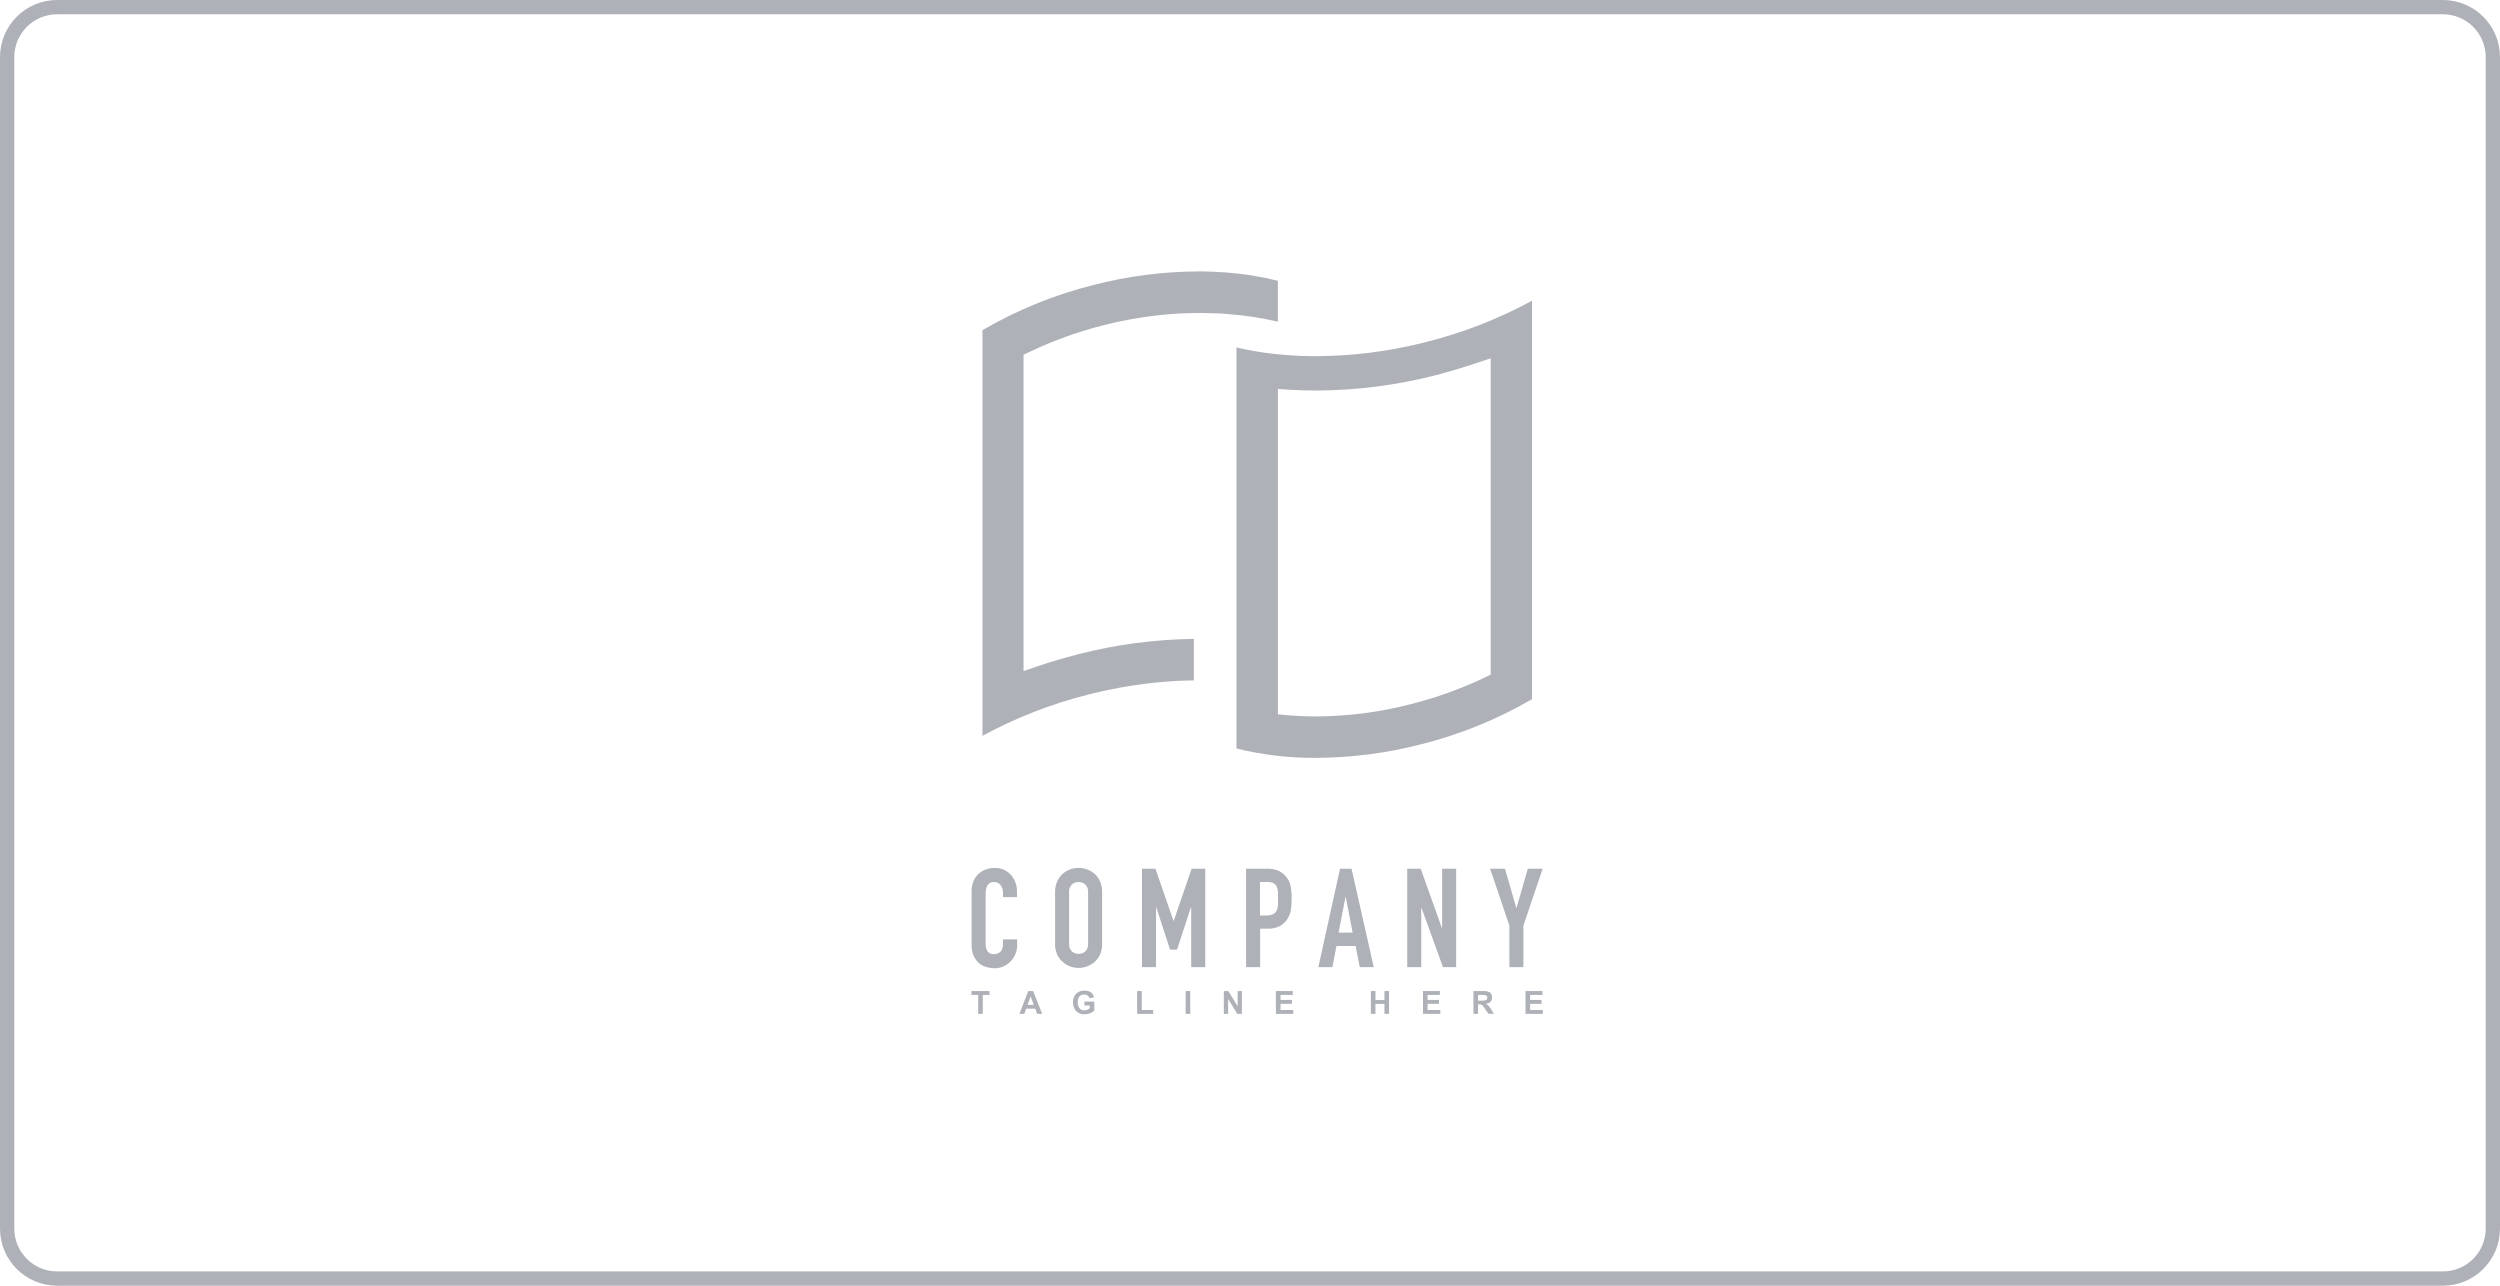
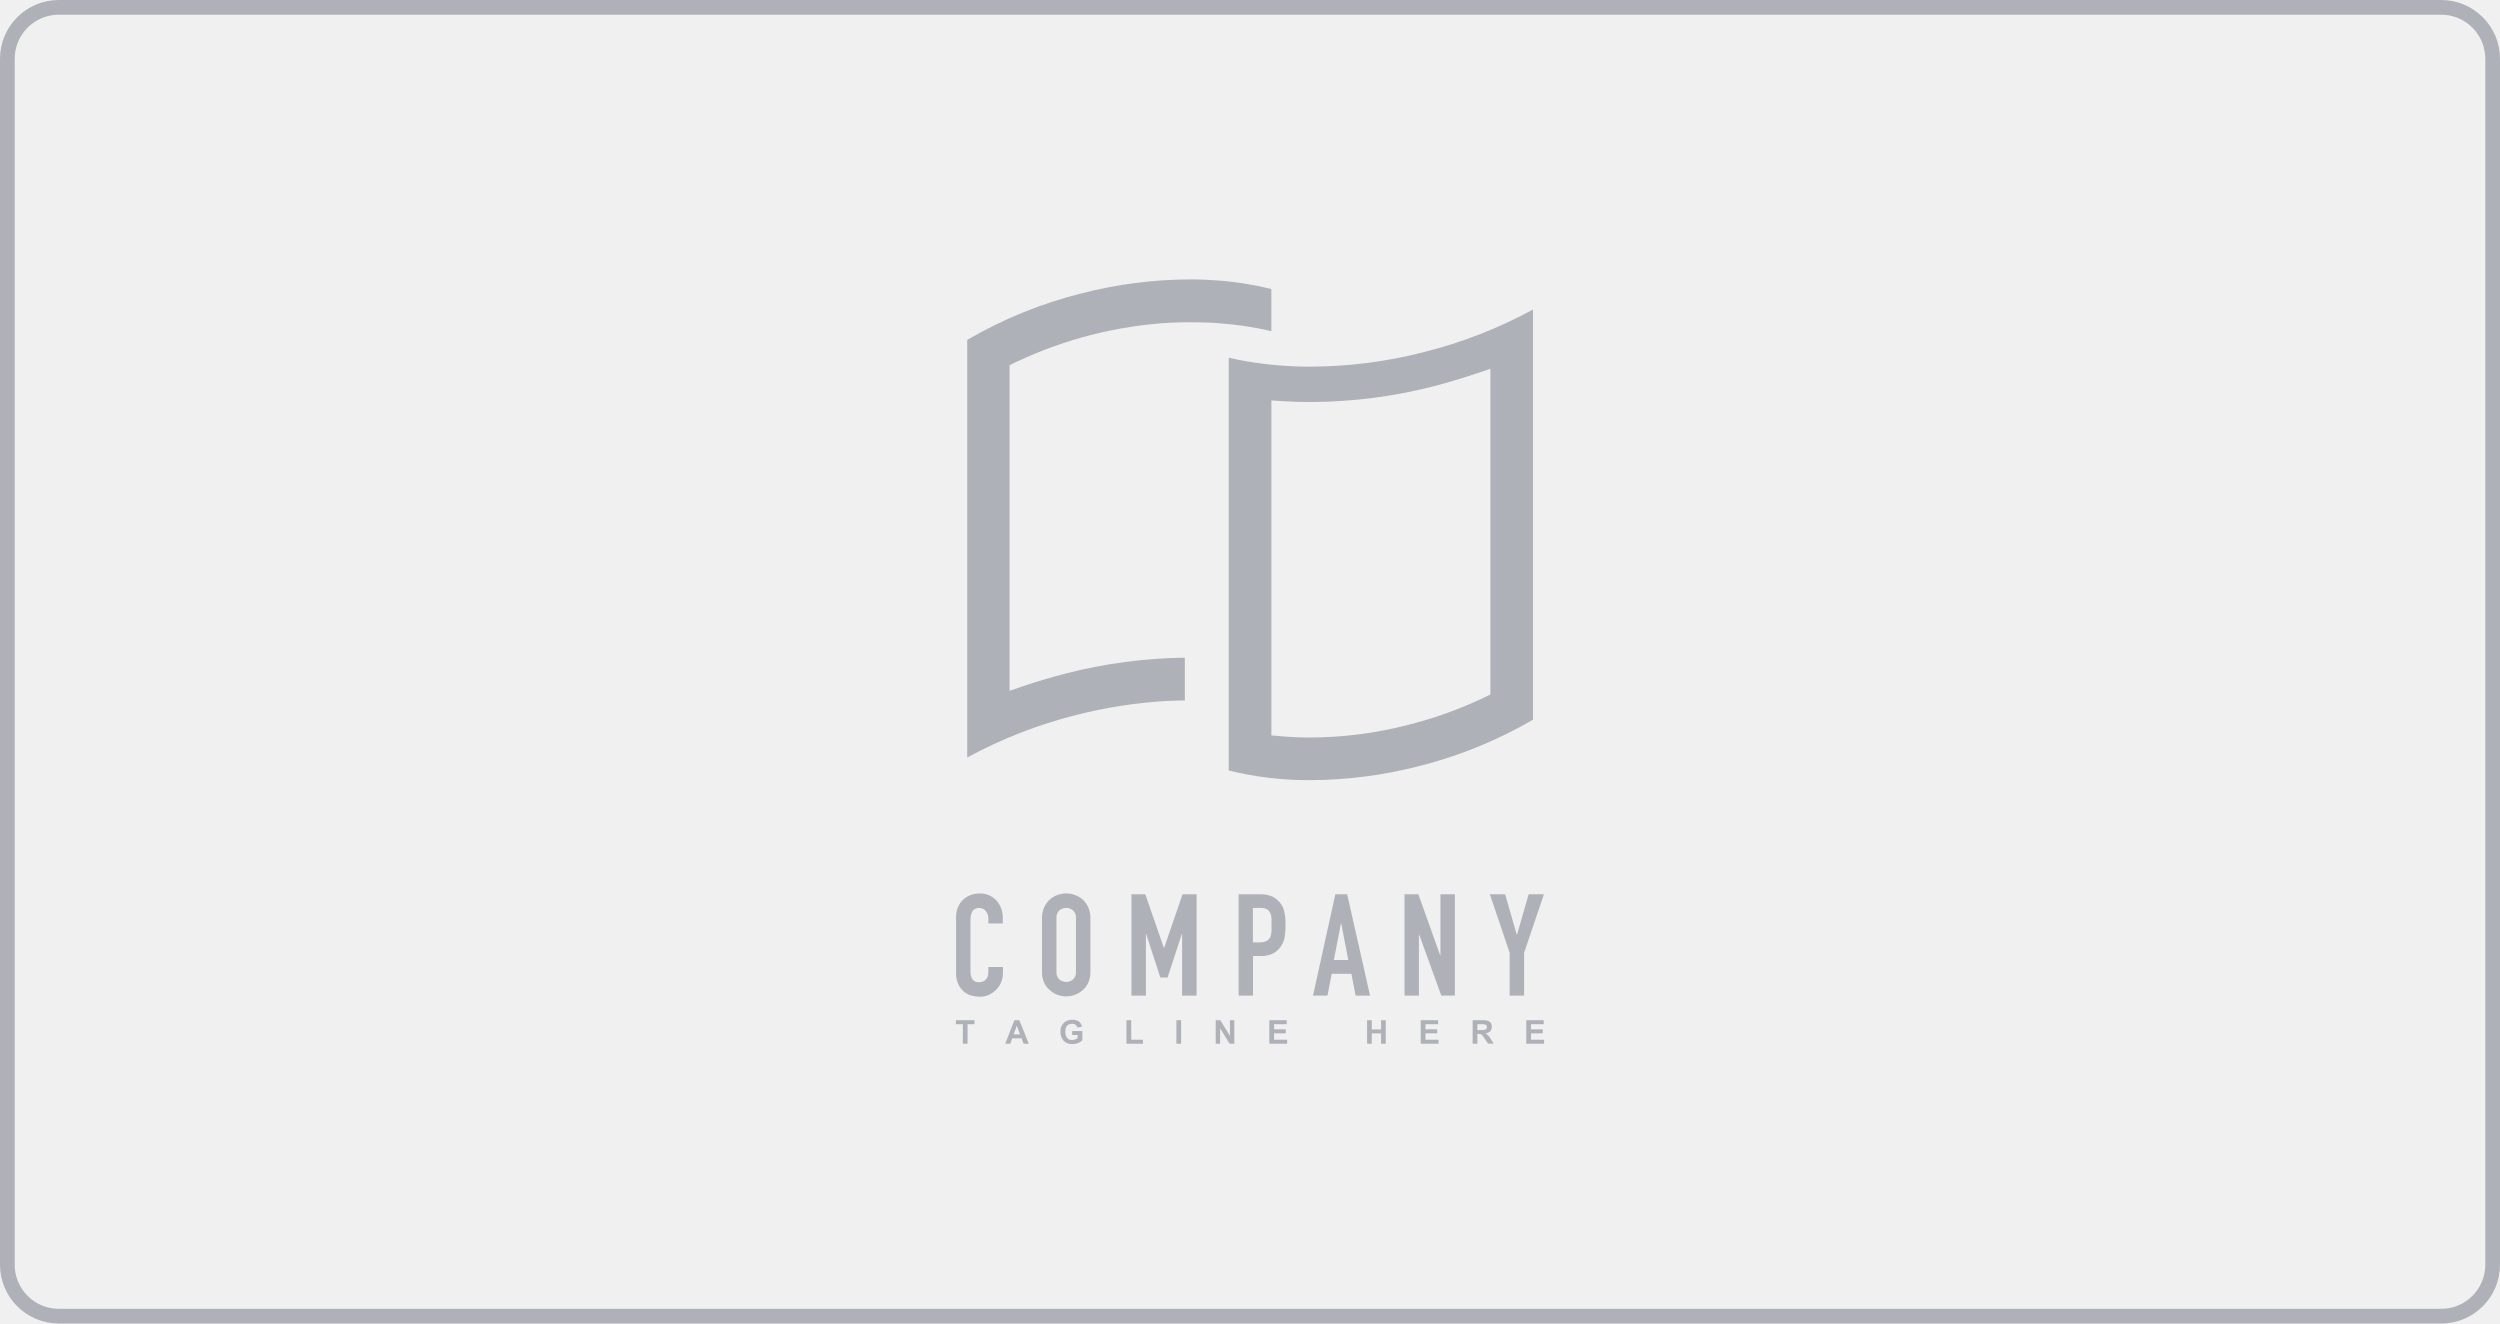
- <svg xmlns="http://www.w3.org/2000/svg" width="175" height="90" viewBox="0 0 175 90" fill="none">
-   <rect width="175" height="90" fill="#E5E5E5" />
-   <g clip-path="url(#clip0)">
-     <rect x="-405" y="-2487" width="1600" height="2924" fill="white" />
-     <rect x="0.5" y="0.5" width="174" height="89" rx="3.5" stroke="#AFB1B8" />
-     <path d="M84.977 21.934H85.114C85.367 21.934 85.64 21.96 85.91 21.983C87.103 22.067 88.287 22.245 89.452 22.517V19.654C88.253 19.353 87.03 19.158 85.796 19.071C85.329 19.036 84.83 19.013 84.319 19H83.892C81.417 19.009 78.953 19.327 76.555 19.946C73.825 20.627 71.205 21.693 68.772 23.112V51.509C71.114 50.236 73.607 49.264 76.191 48.617C78.231 48.097 80.317 47.776 82.419 47.661H82.503C82.855 47.643 83.206 47.633 83.568 47.631V44.722C80.837 44.757 78.119 45.118 75.473 45.797C74.494 46.051 73.548 46.326 72.66 46.631L71.648 46.975V24.833L72.08 24.625C75.382 23.059 78.952 22.149 82.596 21.942C82.627 21.94 82.657 21.94 82.688 21.942C83.09 21.922 83.495 21.912 83.892 21.912H84.327H84.347C84.557 21.917 84.767 21.922 84.977 21.934Z" fill="#AFB1B8" />
-     <path d="M92.111 24.933C91.445 24.933 90.788 24.91 90.153 24.861C89.394 24.805 88.615 24.714 87.876 24.589C87.426 24.513 86.983 24.422 86.553 24.322V52.394C88.374 52.844 90.243 53.065 92.118 53.05C94.593 53.039 97.057 52.723 99.455 52.106C102.185 51.424 104.807 50.358 107.241 48.94V21.05C104.899 22.322 102.407 23.294 99.824 23.943C97.303 24.591 94.713 24.923 92.111 24.933ZM103.335 25.418L104.347 25.078V47.226L103.914 47.435C102.255 48.224 100.522 48.847 98.741 49.294C96.578 49.853 94.354 50.141 92.121 50.151C91.453 50.151 90.79 50.123 90.148 50.067L89.455 50.006V47.318V27.229L90.262 27.282C90.849 27.32 91.456 27.338 92.116 27.338C94.951 27.328 97.775 26.966 100.522 26.26C101.466 26.011 102.404 25.731 103.335 25.418Z" fill="#AFB1B8" />
-     <path d="M70.737 61.212C70.592 61.061 70.416 60.943 70.222 60.864C70.029 60.786 69.82 60.749 69.612 60.757C69.389 60.754 69.168 60.796 68.961 60.879C68.772 60.955 68.6 61.068 68.455 61.212C68.313 61.357 68.201 61.53 68.129 61.721C68.05 61.92 68.01 62.134 68.013 62.349V66.143C68.004 66.41 68.055 66.676 68.162 66.921C68.252 67.115 68.381 67.289 68.541 67.43C68.693 67.557 68.871 67.649 69.063 67.699C69.247 67.751 69.438 67.778 69.629 67.778C69.841 67.78 70.05 67.735 70.241 67.646C70.431 67.563 70.603 67.444 70.747 67.295C70.888 67.147 71.001 66.975 71.079 66.786C71.16 66.595 71.201 66.389 71.2 66.181V65.756H70.209V66.095C70.212 66.21 70.192 66.325 70.15 66.433C70.118 66.514 70.069 66.587 70.006 66.647C69.945 66.696 69.874 66.733 69.799 66.756C69.732 66.778 69.662 66.79 69.591 66.791C69.503 66.802 69.413 66.788 69.331 66.753C69.25 66.717 69.179 66.66 69.126 66.588C69.032 66.436 68.987 66.258 68.994 66.079V62.542C68.988 62.346 69.03 62.151 69.116 61.975C69.167 61.895 69.24 61.831 69.326 61.791C69.412 61.75 69.507 61.735 69.601 61.746C69.687 61.743 69.772 61.761 69.849 61.798C69.926 61.836 69.993 61.891 70.044 61.96C70.155 62.106 70.213 62.285 70.209 62.468V62.797H71.19V62.41C71.192 62.183 71.151 61.958 71.069 61.746C70.995 61.547 70.883 61.366 70.737 61.212Z" fill="#AFB1B8" />
-     <path d="M76.629 61.169C76.313 60.902 75.914 60.755 75.501 60.752C75.299 60.753 75.098 60.789 74.909 60.859C74.716 60.928 74.538 61.033 74.385 61.169C74.221 61.317 74.09 61.498 74.001 61.701C73.901 61.932 73.852 62.183 73.856 62.436V66.075C73.85 66.331 73.899 66.585 74.001 66.82C74.09 67.015 74.222 67.189 74.385 67.328C74.537 67.469 74.715 67.578 74.909 67.649C75.098 67.718 75.299 67.754 75.501 67.755C75.703 67.755 75.903 67.719 76.093 67.649C76.29 67.577 76.472 67.468 76.629 67.328C76.787 67.186 76.915 67.013 77.003 66.82C77.105 66.585 77.154 66.331 77.147 66.075V62.436C77.152 62.183 77.103 61.932 77.003 61.701C76.915 61.5 76.788 61.319 76.629 61.169ZM76.166 66.075C76.174 66.171 76.161 66.269 76.127 66.36C76.093 66.451 76.039 66.534 75.969 66.601C75.838 66.711 75.672 66.771 75.502 66.771C75.331 66.771 75.166 66.711 75.035 66.601C74.965 66.534 74.911 66.451 74.877 66.36C74.843 66.269 74.829 66.171 74.838 66.075V62.436C74.829 62.339 74.843 62.241 74.877 62.15C74.911 62.059 74.965 61.977 75.035 61.909C75.166 61.799 75.331 61.739 75.502 61.739C75.672 61.739 75.838 61.799 75.969 61.909C76.039 61.977 76.093 62.059 76.127 62.15C76.161 62.241 76.174 62.339 76.166 62.436V66.075Z" fill="#AFB1B8" />
-     <path d="M84.367 67.699V60.81H83.414L82.161 64.457H82.144L80.881 60.81H79.938V67.699H80.922V63.509H80.939L81.903 66.471H82.394L83.365 63.509H83.383V67.699H84.367Z" fill="#AFB1B8" />
-     <path d="M89.958 61.294C89.806 61.124 89.615 60.994 89.401 60.917C89.171 60.843 88.93 60.806 88.688 60.811H87.226V67.699H88.207V65.009H88.713C89.02 65.023 89.324 64.958 89.599 64.821C89.822 64.697 90.008 64.515 90.138 64.294C90.251 64.111 90.328 63.907 90.363 63.694C90.401 63.435 90.419 63.173 90.416 62.911C90.425 62.58 90.393 62.25 90.32 61.927C90.254 61.689 90.13 61.471 89.958 61.294ZM89.452 63.394C89.448 63.519 89.417 63.641 89.361 63.753C89.305 63.859 89.216 63.944 89.108 63.994C88.963 64.059 88.804 64.089 88.645 64.081H88.197V61.739H88.703C88.856 61.731 89.007 61.761 89.146 61.825C89.247 61.883 89.328 61.972 89.376 62.08C89.43 62.201 89.459 62.331 89.462 62.464C89.462 62.608 89.462 62.761 89.462 62.921C89.462 63.081 89.472 63.247 89.462 63.394H89.452Z" fill="#AFB1B8" />
-     <path d="M94.608 60.81H93.803L92.285 67.699H93.267L93.555 66.219H94.894L95.182 67.699H96.163L94.608 60.81ZM93.702 65.281L94.185 62.784H94.203L94.684 65.281H93.702Z" fill="#AFB1B8" />
-     <path d="M100.95 64.961H100.932L99.449 60.81H98.506V67.699H99.487V63.557H99.508L101.008 67.699H101.931V60.81H100.95V64.961Z" fill="#AFB1B8" />
-     <path d="M106.948 60.81L106.158 63.549H106.138L105.349 60.81H104.309L105.657 64.788V67.699H106.639V64.788L107.987 60.81H106.948Z" fill="#AFB1B8" />
-     <path d="M68 69.645H68.473V70.972H68.794V69.645H69.265V69.373H68V69.645Z" fill="#AFB1B8" />
-     <path d="M71.977 69.373L71.357 70.972H71.698L71.83 70.608H72.468L72.604 70.972H72.953L72.318 69.373H71.977ZM71.926 70.339L72.144 69.746L72.361 70.339H71.926Z" fill="#AFB1B8" />
-     <path d="M75.908 70.382H76.277V70.588C76.169 70.675 76.036 70.722 75.898 70.723C75.833 70.727 75.769 70.715 75.71 70.688C75.651 70.661 75.599 70.621 75.559 70.57C75.474 70.448 75.432 70.302 75.44 70.153C75.44 69.797 75.594 69.619 75.9 69.619C75.981 69.611 76.062 69.632 76.128 69.679C76.194 69.726 76.242 69.795 76.262 69.874L76.578 69.812C76.51 69.5 76.285 69.342 75.9 69.342C75.695 69.337 75.495 69.41 75.341 69.548C75.261 69.628 75.198 69.724 75.159 69.83C75.119 69.936 75.103 70.05 75.111 70.163C75.102 70.382 75.175 70.597 75.316 70.764C75.394 70.844 75.489 70.907 75.594 70.948C75.699 70.988 75.811 71.005 75.923 70.998C76.173 71.004 76.416 70.913 76.601 70.743V70.113H75.908V70.382Z" fill="#AFB1B8" />
-     <path d="M79.923 69.373H79.599V70.972H80.719V70.7H79.923V69.373Z" fill="#AFB1B8" />
-     <path d="M83.317 69.373H82.994V70.972H83.317V69.373Z" fill="#AFB1B8" />
-     <path d="M86.636 70.441L85.981 69.373H85.668V70.972H85.969V69.927L86.611 70.972H86.932V69.373H86.636V70.441Z" fill="#AFB1B8" />
-     <path d="M89.637 70.268H90.434V69.996H89.637V69.645H90.494V69.373H89.313V70.972H90.527V70.7H89.637V70.268Z" fill="#AFB1B8" />
-     <path d="M96.912 70.003H96.282V69.373H95.961V70.972H96.282V70.273H96.912V70.972H97.233V69.373H96.912V70.003Z" fill="#AFB1B8" />
-     <path d="M99.93 70.268H100.73V69.996H99.93V69.645H100.79V69.373H99.609V70.972H100.821V70.7H99.93V70.268Z" fill="#AFB1B8" />
-     <path d="M104.023 70.268C104.302 70.224 104.443 70.077 104.443 69.823C104.451 69.755 104.441 69.686 104.413 69.623C104.386 69.56 104.342 69.506 104.286 69.467C104.141 69.394 103.98 69.361 103.818 69.373H103.14V70.972H103.462V70.303H103.525C103.593 70.299 103.662 70.311 103.725 70.339C103.772 70.368 103.811 70.408 103.839 70.456L104.188 70.964H104.572L104.377 70.652C104.291 70.497 104.17 70.366 104.023 70.268ZM103.699 70.046H103.462V69.645H103.715C103.825 69.636 103.936 69.649 104.041 69.683C104.064 69.703 104.083 69.729 104.095 69.758C104.107 69.787 104.113 69.818 104.111 69.849C104.11 69.88 104.101 69.911 104.087 69.939C104.072 69.966 104.051 69.99 104.026 70.008C103.92 70.041 103.81 70.053 103.699 70.046Z" fill="#AFB1B8" />
-     <path d="M107.109 70.268H107.906V69.996H107.109V69.645H107.97V69.373H106.786V70.972H108V70.7H107.109V70.268Z" fill="#AFB1B8" />
-   </g>
-   <defs>
-     <clipPath id="clip0">
-       <rect x="-405" y="-2487" width="1600" height="2924" fill="white" />
-     </clipPath>
-   </defs>
+ <svg xmlns="http://www.w3.org/2000/svg" width="170" height="90" fill="none">
+   <rect x=".5" y=".5" width="169" height="89" rx="3.5" stroke="#AFB1B8" />
+   <path d="M81.977 21.934h.136c.254 0 .527.026.797.049a22.64 22.64 0 013.542.534v-2.863c-1.2-.301-2.422-.496-3.656-.583A29.224 29.224 0 0081.32 19h-.427c-2.475.01-4.94.327-7.337.946-2.73.68-5.35 1.747-7.784 3.166v28.397a31.633 31.633 0 017.42-2.892 32.36 32.36 0 016.228-.956h.084c.352-.018.703-.028 1.065-.03v-2.91a34.329 34.329 0 00-8.095 1.076c-.98.255-1.925.53-2.813.834l-1.012.344V24.833l.432-.208a28.276 28.276 0 0110.516-2.683.63.63 0 01.091 0c.403-.02.808-.03 1.205-.03h.455c.21.005.42.01.63.023z" fill="#AFB1B8" />
+   <path d="M89.11 24.933a25.923 25.923 0 01-4.234-.344c-.45-.076-.893-.167-1.323-.267v28.072c1.82.45 3.69.67 5.565.656a29.943 29.943 0 007.337-.944 29.809 29.809 0 007.786-3.166V21.05a31.767 31.767 0 01-7.417 2.893c-2.52.648-5.111.98-7.713.99zm11.225.485l1.012-.34v22.148l-.433.209a27.746 27.746 0 01-5.173 1.859c-2.163.56-4.387.847-6.62.857-.668 0-1.33-.028-1.973-.084l-.693-.061V27.228l.807.054a28.38 28.38 0 001.854.056c2.835-.01 5.659-.372 8.406-1.078.944-.25 1.882-.529 2.813-.842zM67.737 61.212a1.492 1.492 0 00-1.125-.455 1.674 1.674 0 00-.65.122 1.464 1.464 0 00-.832.842c-.08.2-.12.413-.117.628v3.794c-.01.267.042.533.149.778.09.194.219.368.38.509.151.127.33.22.52.27.185.051.376.078.567.078.212.002.42-.043.612-.132a1.597 1.597 0 00.96-1.465v-.425h-.992v.339a.882.882 0 01-.059.338.609.609 0 01-.144.213.697.697 0 01-.415.145.504.504 0 01-.465-.203.898.898 0 01-.132-.509v-3.537c-.006-.196.036-.39.122-.567a.507.507 0 01.485-.229.526.526 0 01.443.214.806.806 0 01.165.508v.328h.981v-.386a1.786 1.786 0 00-.121-.664 1.562 1.562 0 00-.332-.534zM73.629 61.17a1.765 1.765 0 00-1.128-.418c-.202.001-.403.037-.592.107a1.56 1.56 0 00-.908.842c-.1.232-.15.482-.145.735v3.639c-.006.255.043.51.145.745.09.195.22.369.384.508.152.14.33.25.524.32.19.07.39.106.592.107a1.714 1.714 0 001.128-.427c.158-.142.285-.315.374-.508.102-.235.151-.49.144-.745v-3.64a1.77 1.77 0 00-.144-.734 1.641 1.641 0 00-.374-.532zm-.463 4.904a.656.656 0 01-.197.527.727.727 0 01-.934 0 .65.65 0 01-.197-.526v-3.64a.653.653 0 01.197-.526.726.726 0 01.934 0 .652.652 0 01.197.527v3.639zM81.367 67.7v-6.89h-.953l-1.253 3.647h-.017l-1.263-3.646h-.943v6.888h.984v-4.19h.017l.964 2.962h.491l.971-2.962h.018v4.19h.984zM86.958 61.294c-.152-.17-.343-.3-.557-.377a2.184 2.184 0 00-.713-.106h-1.462v6.888h.981v-2.69h.506c.307.014.611-.05.886-.188a1.43 1.43 0 00.538-.527c.114-.183.19-.387.226-.6.038-.259.056-.52.053-.783.01-.33-.023-.661-.096-.984a1.466 1.466 0 00-.362-.633zm-.506 2.1a.868.868 0 01-.091.359.553.553 0 01-.253.241 1.007 1.007 0 01-.463.087h-.448v-2.342h.506a.941.941 0 01.443.086.556.556 0 01.23.255c.054.12.083.251.086.384v.457c0 .16.01.326 0 .473h-.01zM91.608 60.81h-.805l-1.518 6.89h.982l.288-1.48h1.338l.289 1.48h.981l-1.555-6.89zm-.906 4.471l.483-2.497h.018l.48 2.497h-.981zM97.95 64.96h-.018l-1.483-4.15h-.943v6.89h.981v-4.143h.02l1.5 4.142h.924V60.81h-.981v4.15zM103.948 60.81l-.79 2.74h-.02l-.789-2.74h-1.04l1.348 3.978v2.911h.982v-2.911l1.348-3.977h-1.039zM65 69.645h.473v1.327h.321v-1.327h.47v-.272H65v.272zM68.977 69.373l-.62 1.599h.341l.132-.364h.638l.136.364h.35l-.636-1.6h-.341zm-.05.966l.217-.593.217.593h-.435zM72.908 70.382h.37v.206a.613.613 0 01-.38.135.404.404 0 01-.34-.153.67.67 0 01-.118-.417c0-.356.154-.534.46-.534a.337.337 0 01.362.255l.316-.061c-.068-.313-.293-.47-.678-.47a.804.804 0 00-.559.205.78.78 0 00-.23.615.872.872 0 00.205.6.776.776 0 00.607.234.96.96 0 00.678-.254v-.63h-.693v.27zM76.923 69.373h-.324v1.599h1.12V70.7h-.796v-1.327zM80.317 69.373h-.323v1.599h.323v-1.6zM83.636 70.44l-.655-1.067h-.313v1.599h.3v-1.045l.643 1.045h.321v-1.6h-.296v1.069zM86.637 70.268h.797v-.272h-.797v-.351h.857v-.272h-1.181v1.599h1.214V70.7h-.89v-.432zM93.912 70.003h-.63v-.63h-.321v1.599h.321v-.7h.63v.7h.321v-1.6h-.32v.631zM96.93 70.268h.8v-.272h-.8v-.351h.86v-.272H96.61v1.599h1.212V70.7h-.89v-.432zM101.023 70.268c.279-.044.42-.191.42-.445a.38.38 0 00-.157-.356.903.903 0 00-.468-.094h-.678v1.599h.322v-.669h.063a.433.433 0 01.2.036c.047.029.086.069.114.117l.349.508h.384l-.195-.312a1.11 1.11 0 00-.354-.384zm-.324-.222h-.237v-.401h.253a.838.838 0 01.326.038.212.212 0 01.046.255.213.213 0 01-.061.07.915.915 0 01-.327.038zM104.109 70.268h.797v-.272h-.797v-.351h.861v-.272h-1.184v1.599H105V70.7h-.891v-.432z" fill="#AFB1B8" />
</svg>
